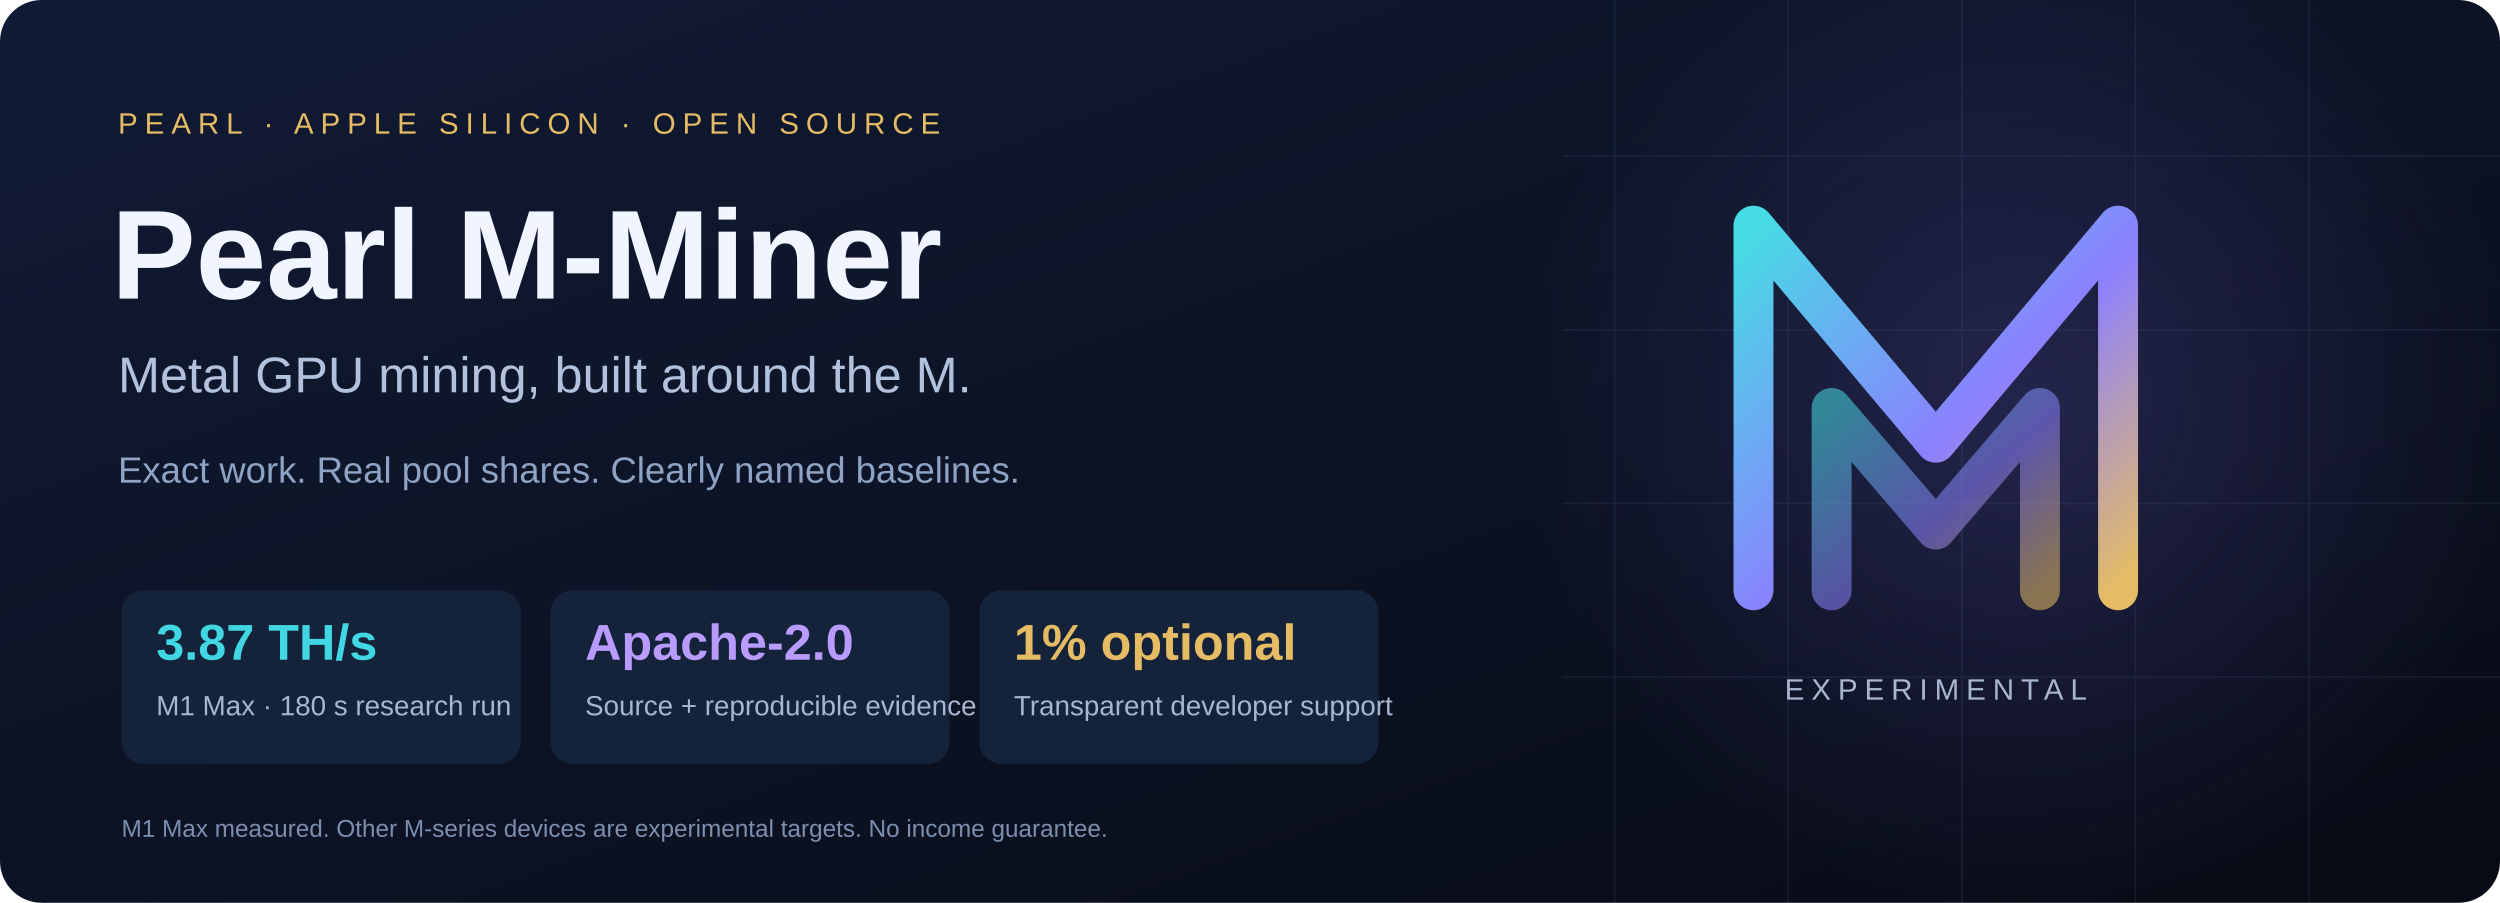
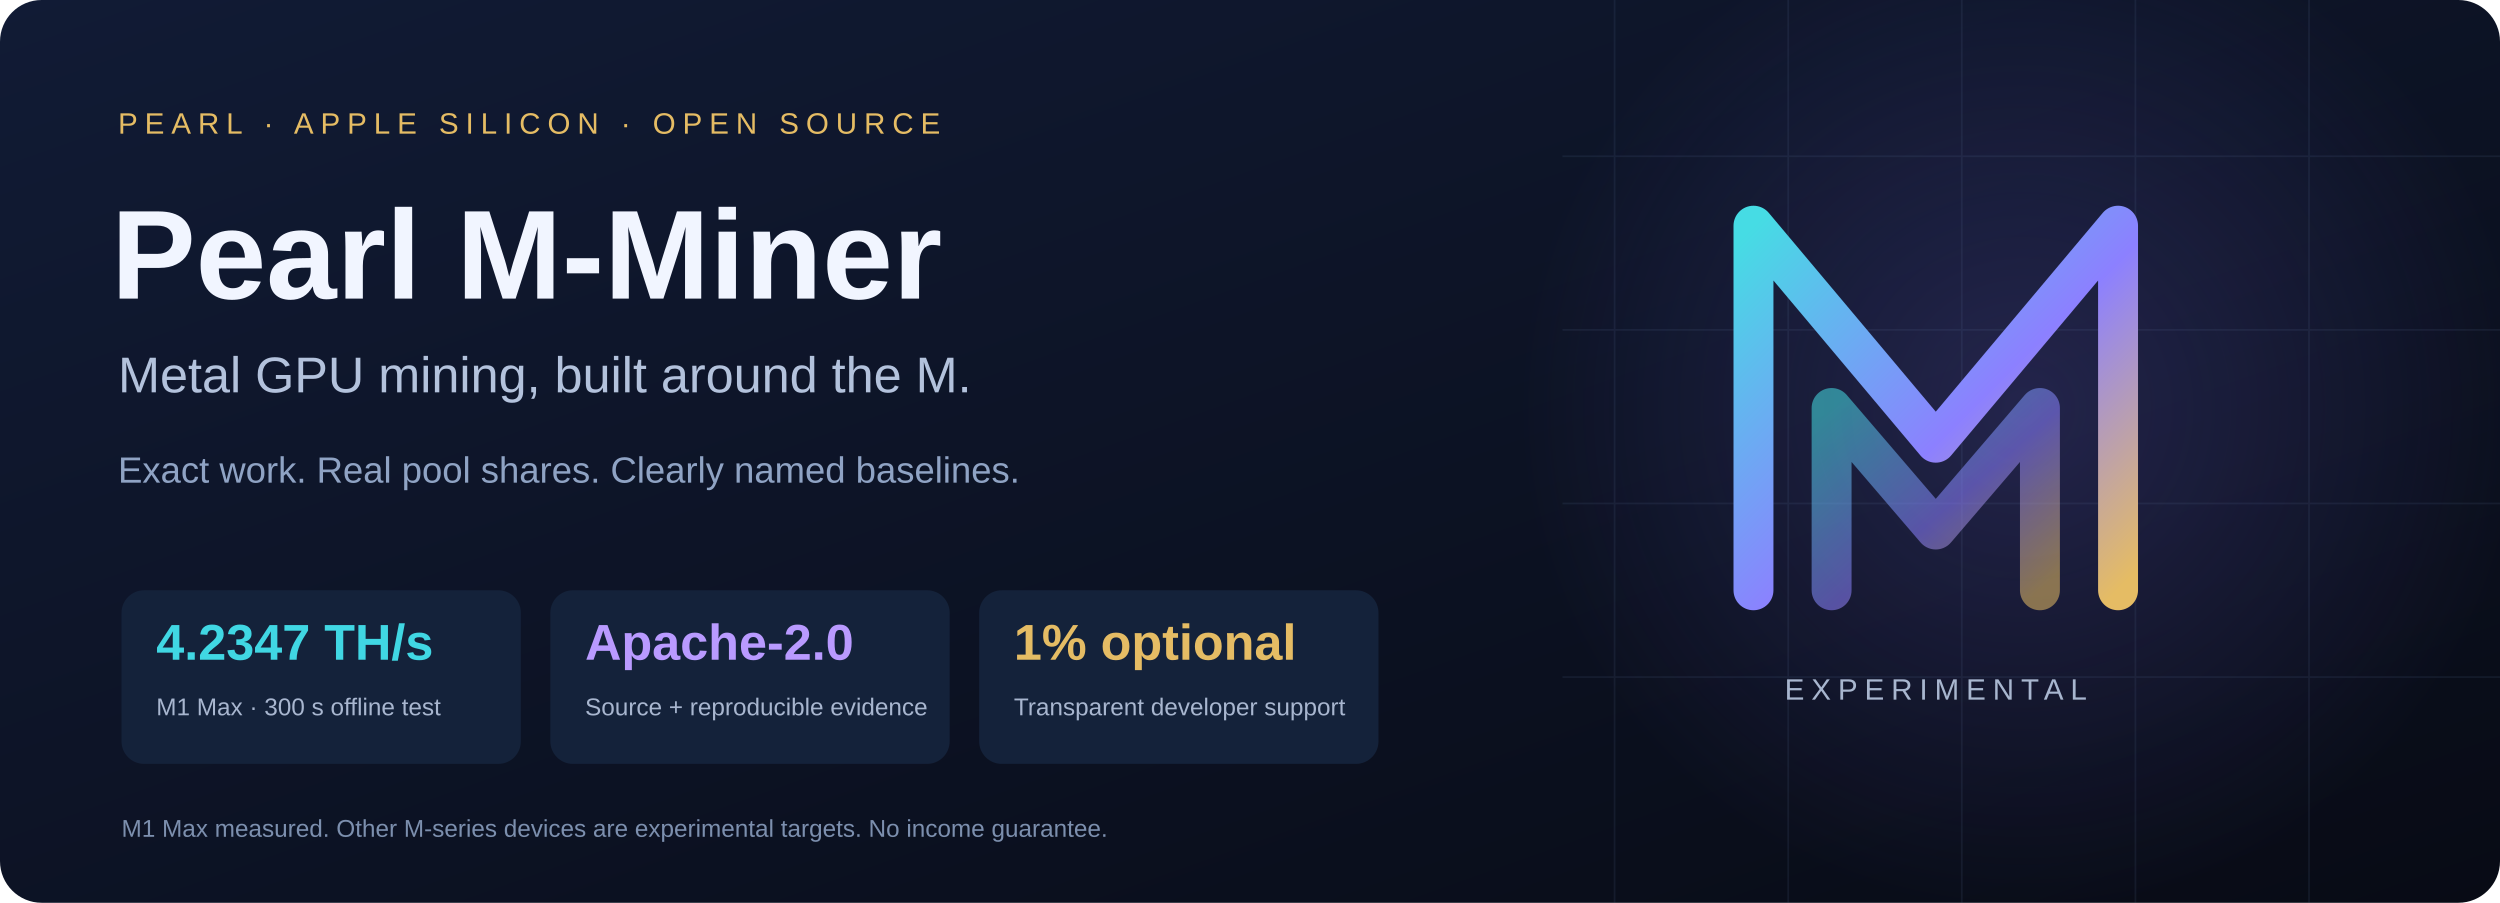
<svg xmlns="http://www.w3.org/2000/svg" width="1440" height="520" viewBox="0 0 1440 520" role="img" aria-labelledby="title desc">
  <defs>
    <linearGradient id="bg" x1="0" y1="0" x2="1" y2="1">
      <stop stop-color="#111b35" />
      <stop offset="1" stop-color="#080b15" />
    </linearGradient>
    <linearGradient id="brand" x1="0" y1="0" x2="1" y2="1">
      <stop stop-color="#46dce4" />
      <stop offset=".55" stop-color="#8c80ff" />
      <stop offset="1" stop-color="#e5bc64" />
    </linearGradient>
    <radialGradient id="glow">
      <stop stop-color="#7366db" stop-opacity=".23" />
      <stop offset="1" stop-color="#7366db" stop-opacity="0" />
    </radialGradient>
  </defs>
  <rect width="1440" height="520" rx="24" fill="url(#bg)" />
  <circle cx="1165" cy="235" r="290" fill="url(#glow)" />
  <g stroke="#657da8" stroke-opacity=".12" fill="none">
    <path d="M930 0v520m100 0V0m100 0v520m100 0V0m100 0v520M900 90h540M900 190h540M900 290h540M900 390h540" />
  </g>
  <text x="68" y="77" font-family="Arial,sans-serif" font-size="17" letter-spacing="4" fill="#e5bc64">PEARL · APPLE SILICON · OPEN SOURCE</text>
  <text x="64" y="172" font-family="Arial,sans-serif" font-size="73" font-weight="700" fill="#f1f5ff">Pearl M-Miner</text>
  <text x="68" y="226" font-family="Arial,sans-serif" font-size="29" fill="#b3c2dc">Metal GPU mining, built around the M.</text>
  <text x="68" y="278" font-family="Arial,sans-serif" font-size="21" fill="#8fa3c4">Exact work. Real pool shares. Clearly named baselines.</text>
  <g transform="translate(70 340)" font-family="Arial,sans-serif">
    <rect width="230" height="100" rx="13" fill="#14223a" />
-     <text x="20" y="40" font-size="29" font-weight="700" fill="#40d7e3">3.87 TH/s</text>
-     <text x="20" y="72" font-size="16" fill="#a8b6cf">M1 Max · 180 s research run</text>
+     <text x="20" y="40" font-size="29" font-weight="700" fill="#40d7e3">4.2347 TH/s</text>
+     <text x="20" y="72" font-size="14" fill="#a8b6cf">M1 Max · 300 s offline test</text>
    <rect x="247" width="230" height="100" rx="13" fill="#14223a" />
    <text x="267" y="40" font-size="29" font-weight="700" fill="#b99aff">Apache-2.0</text>
-     <text x="267" y="72" font-size="16" fill="#a8b6cf">Source + reproducible evidence</text>
+     <text x="267" y="72" font-size="14" fill="#a8b6cf">Source + reproducible evidence</text>
    <rect x="494" width="230" height="100" rx="13" fill="#14223a" />
    <text x="514" y="40" font-size="29" font-weight="700" fill="#e5bc64">1% optional</text>
-     <text x="514" y="72" font-size="16" fill="#a8b6cf">Transparent developer support</text>
+     <text x="514" y="72" font-size="14" fill="#a8b6cf">Transparent developer support</text>
  </g>
  <g transform="translate(1000 115)" fill="none" stroke="url(#brand)" stroke-width="23" stroke-linecap="round" stroke-linejoin="round">
    <path d="M10 225V15l105 125L220 15v210" />
    <path d="M55 225V120l60 70 60-70v105" opacity=".55" />
  </g>
  <text x="1115" y="403" text-anchor="middle" font-family="Arial,sans-serif" font-size="17" letter-spacing="4" fill="#a8b6cf">EXPERIMENTAL</text>
  <text x="70" y="482" font-family="Arial,sans-serif" font-size="14" fill="#7c8fae">M1 Max measured. Other M-series devices are experimental targets. No income guarantee.</text>
</svg>
